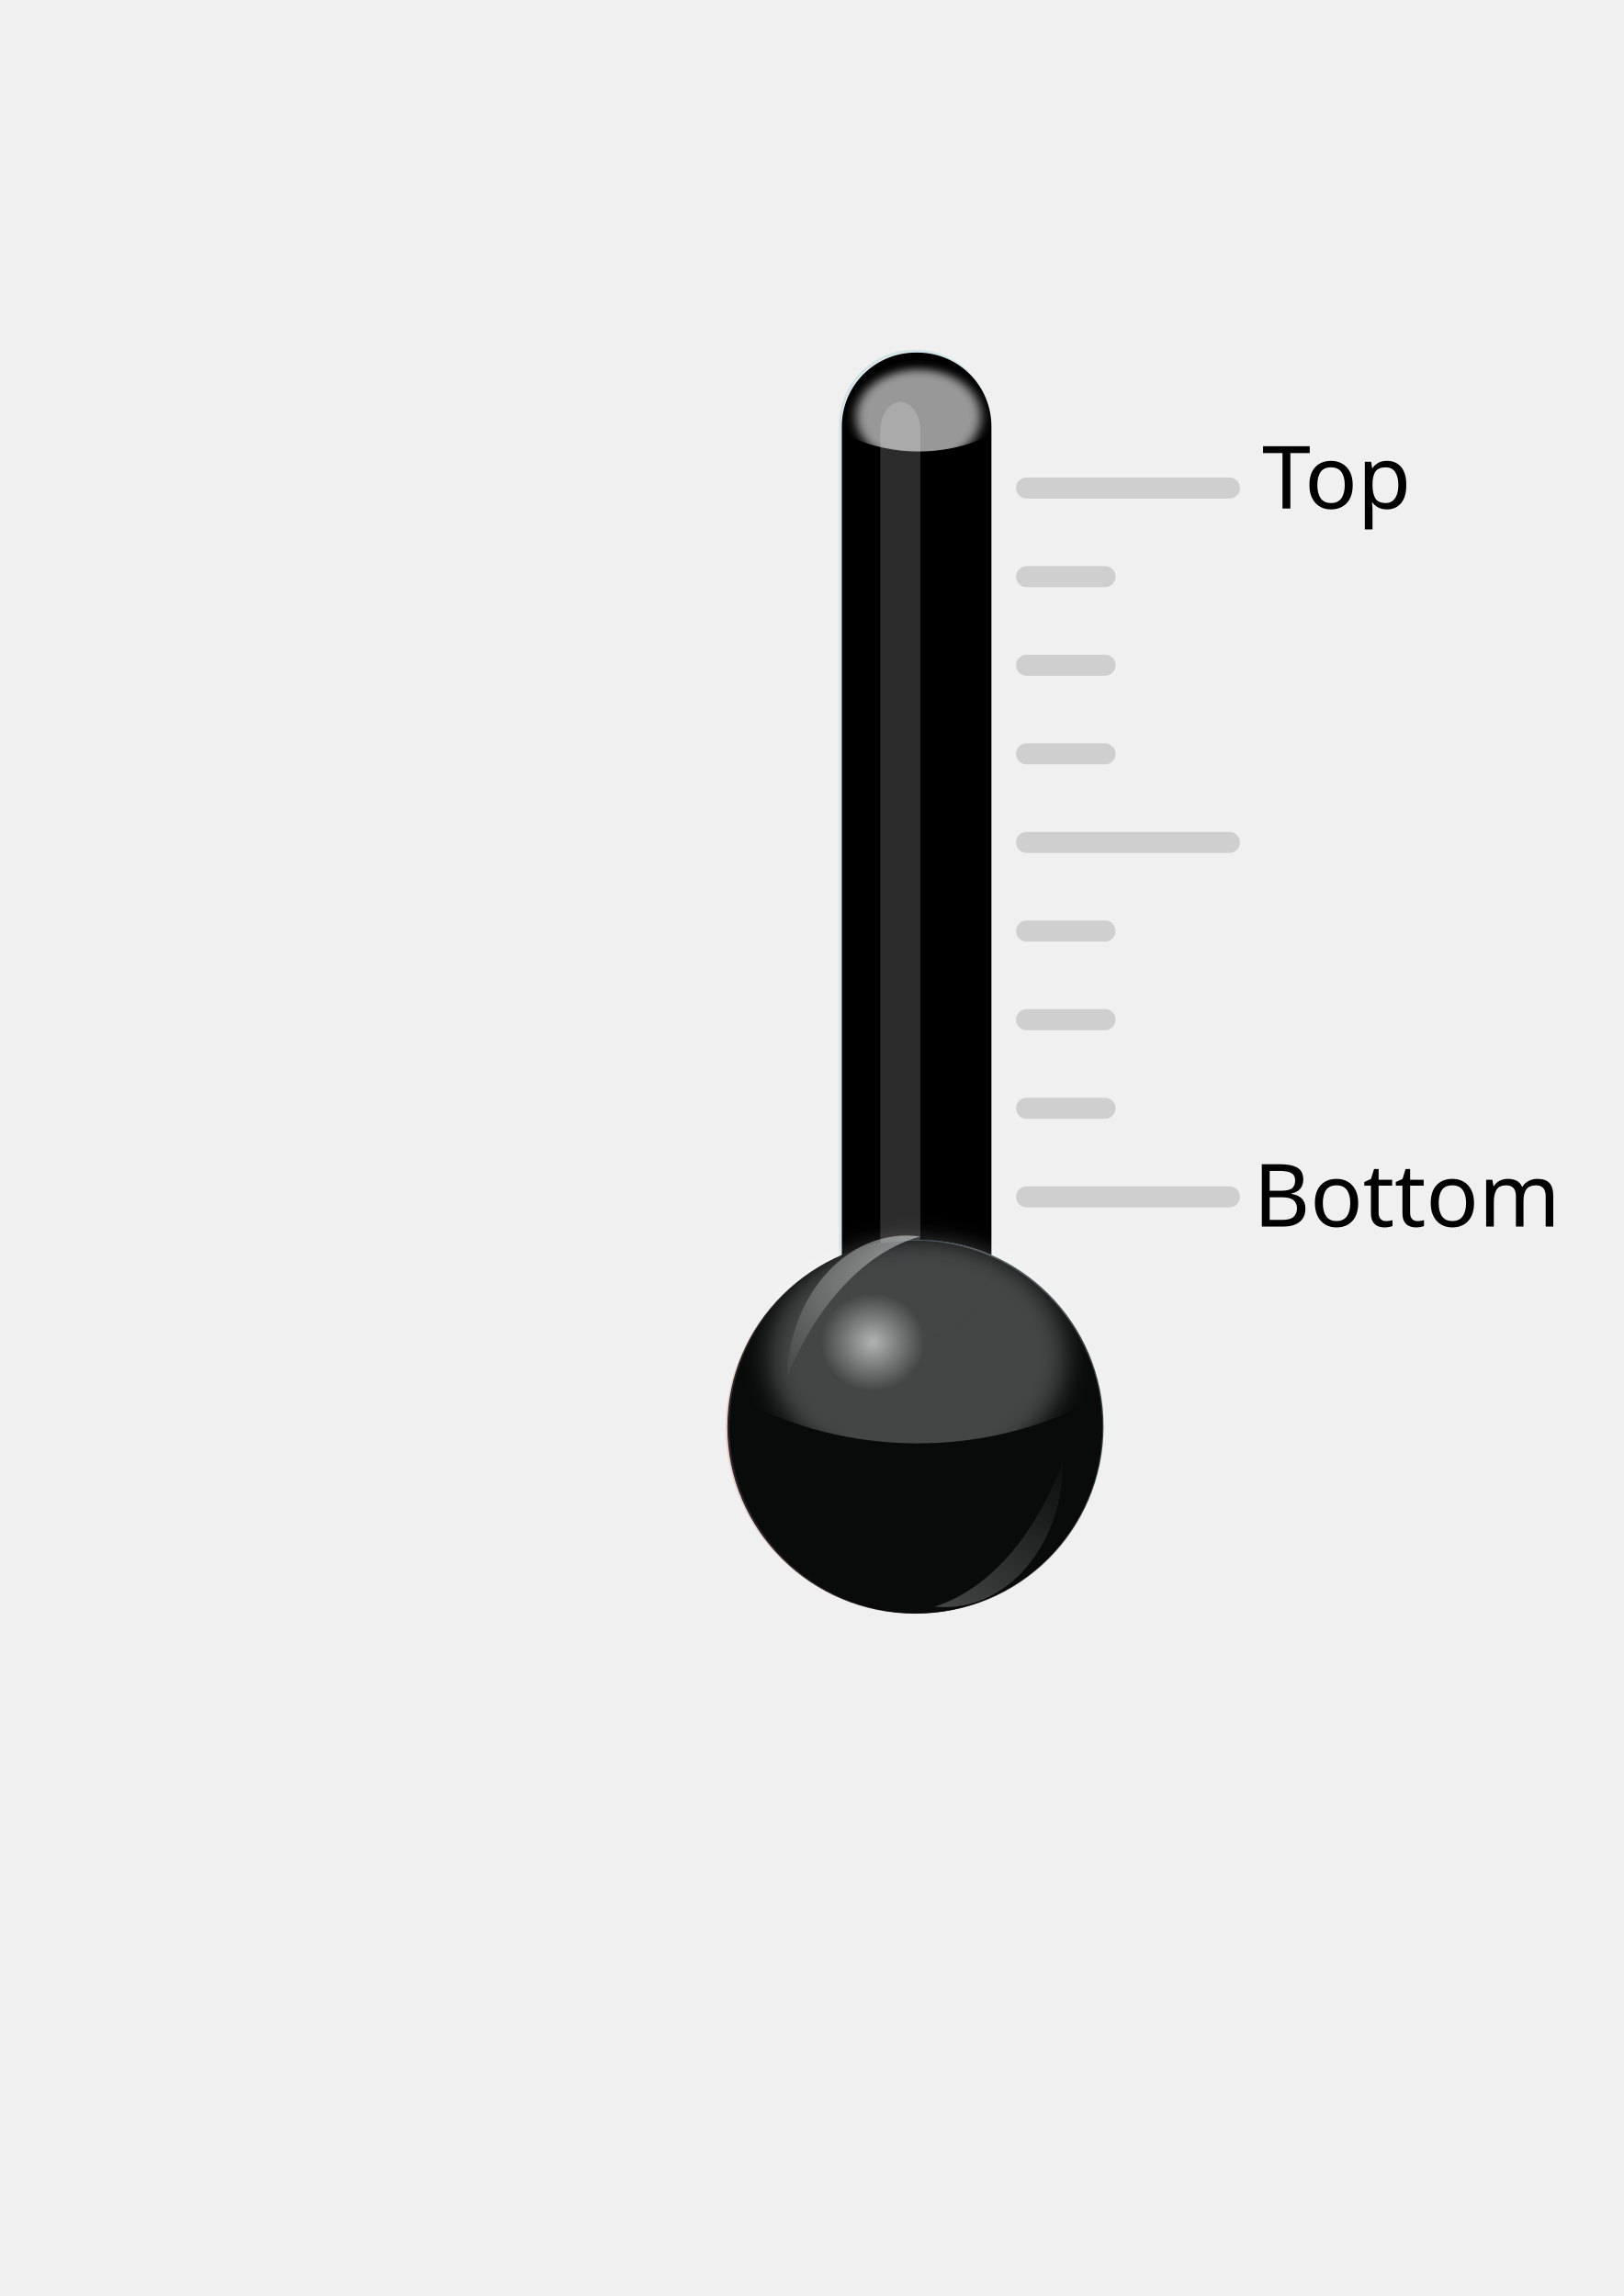
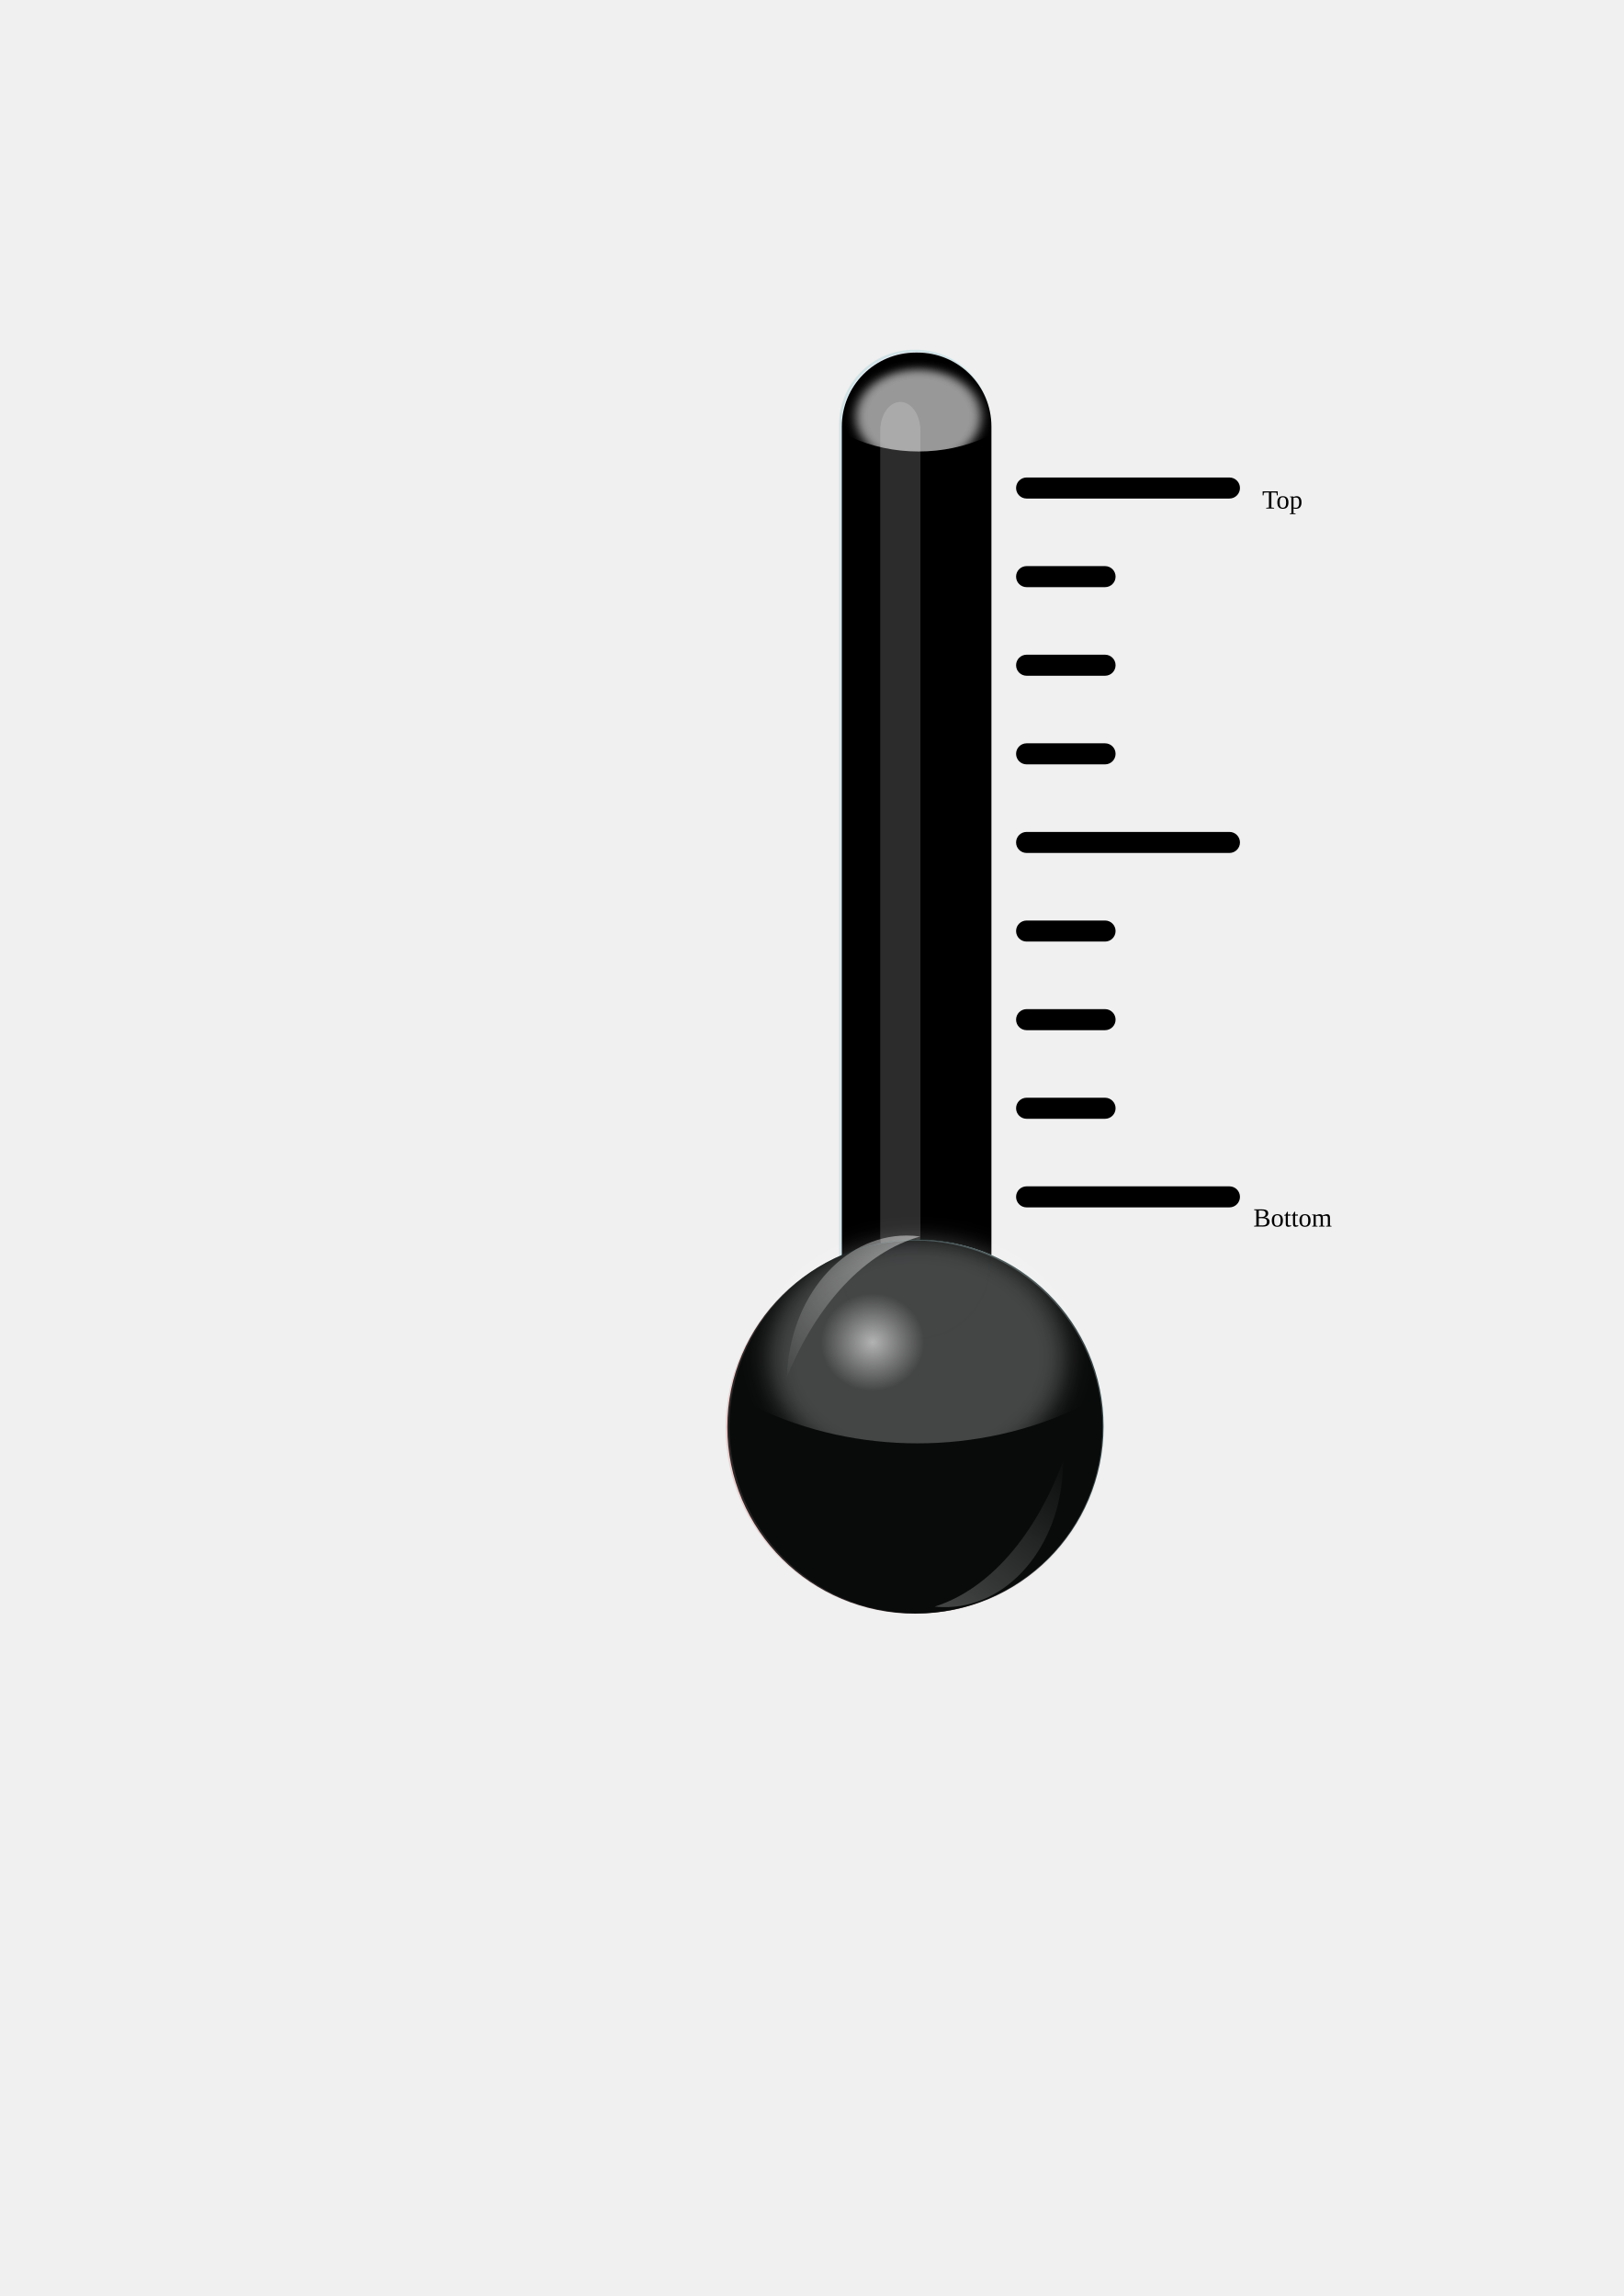
<svg xmlns="http://www.w3.org/2000/svg" xmlns:xlink="http://www.w3.org/1999/xlink" width="744.094" height="1052.362" id="svg2" version="1.1" enable-background="new">
  <defs id="defs4">
    <linearGradient id="linearGradient4265">
      <stop style="stop-color:#ffffff;stop-opacity:1;" offset="0" id="stop4267" />
      <stop style="stop-color:#ffffff;stop-opacity:0;" offset="1" id="stop4269" />
    </linearGradient>
    <linearGradient id="linearGradient4249">
      <stop style="stop-color:#ffffff;stop-opacity:1;" offset="0" id="stop4251" />
      <stop style="stop-color:#ffffff;stop-opacity:0;" offset="1" id="stop4253" />
    </linearGradient>
    <linearGradient id="linearGradient3896">
      <stop style="stop-color:#d80000;stop-opacity:1;" offset="0" id="stop3898" />
      <stop style="stop-color:#d80000;stop-opacity:0;" offset="1" id="stop3900" />
    </linearGradient>
    <linearGradient id="linearGradient3852">
      <stop style="stop-color:#ffffff;stop-opacity:1;" offset="0" id="stop3854" />
      <stop style="stop-color:#ffffff;stop-opacity:0;" offset="1" id="stop3856" />
    </linearGradient>
    <linearGradient id="linearGradient3792">
      <stop style="stop-color:#ffffff;stop-opacity:1;" offset="0" id="stop3794" />
      <stop style="stop-color:#ffffff;stop-opacity:0;" offset="1" id="stop3796" />
    </linearGradient>
    <linearGradient xlink:href="#linearGradient3852" id="linearGradient3858" x1="385.779" y1="388.012" x2="454.35" y2="388.012" gradientUnits="userSpaceOnUse" />
    <radialGradient xlink:href="#linearGradient3792" id="radialGradient3860" gradientUnits="userSpaceOnUse" gradientTransform="matrix(1,0,0,0.9870131,0,8.62178)" cx="413.04" cy="663.881" fx="413.04" fy="663.881" r="85.957" />
    <radialGradient xlink:href="#linearGradient3792-9" id="radialGradient3860-4" gradientUnits="userSpaceOnUse" gradientTransform="matrix(1,0,0,0.9870131,0,8.62178)" cx="413.04" cy="663.881" fx="413.04" fy="663.881" r="85.957" />
    <linearGradient id="linearGradient3792-9">
      <stop style="stop-color:#ffffff;stop-opacity:1;" offset="0" id="stop3794-9" />
      <stop style="stop-color:#ffffff;stop-opacity:0;" offset="1" id="stop3796-5" />
    </linearGradient>
    <radialGradient r="85.957" fy="663.881" fx="413.04" cy="663.881" cx="413.04" gradientTransform="matrix(1,0,0,0.9870131,0,8.62178)" gradientUnits="userSpaceOnUse" id="radialGradient3877" xlink:href="#linearGradient3792-9" />
    <linearGradient xlink:href="#linearGradient3896" id="linearGradient3906" x1="325.985" y1="663.881" x2="500.096" y2="663.881" gradientUnits="userSpaceOnUse" />
    <filter id="filter4005" color-interpolation-filters="sRGB">
      <feColorMatrix id="feColorMatrix4007" values="1 0 0 0 0 0 1 0 0 0 0 0 1 0 0 0 0 0 1 0 " result="result7" />
      <feGaussianBlur id="feGaussianBlur4009" result="result6" stdDeviation="5" />
      <feComposite id="feComposite4011" in2="result7" operator="atop" in="result6" result="result91" />
      <feComposite id="feComposite4013" in2="result91" operator="in" result="fbSourceGraphic" />
      <feColorMatrix result="fbSourceGraphicAlpha" in="fbSourceGraphic" values="0 0 0 -1 0 0 0 0 -1 0 0 0 0 -1 0 0 0 0 1 0" id="feColorMatrix4015" />
      <feGaussianBlur id="feGaussianBlur4017" stdDeviation="5" result="result1" in="fbSourceGraphic" />
      <feComposite id="feComposite4019" in2="result1" operator="arithmetic" k2="2" in="result1" />
    </filter>
    <mask maskUnits="userSpaceOnUse" id="mask4032">
      <path style="fill:#ff0000;fill-opacity:1;stroke:none" id="path4034" d="m 280.159,343.388 a 51.458,51.458 0 1 1 -102.916,0 51.458,51.458 0 1 1 102.916,0 z" />
    </mask>
    <linearGradient xlink:href="#linearGradient3852-3" id="linearGradient3858-8" x1="385.779" y1="388.012" x2="454.35" y2="388.012" gradientUnits="userSpaceOnUse" />
    <linearGradient id="linearGradient3852-3">
      <stop style="stop-color:#ffffff;stop-opacity:1;" offset="0" id="stop3854-5" />
      <stop style="stop-color:#ffffff;stop-opacity:0;" offset="1" id="stop3856-6" />
    </linearGradient>
    <clipPath clipPathUnits="userSpaceOnUse" id="clipPath4202">
      <path style="fill:#ffff00;fill-opacity:0.298;stroke:none" id="path4204" d="m 341.995,313.127 a 170.121,121.89 0 1 1 -340.241,0 170.121,121.89 0 1 1 340.241,0 z" transform="matrix(0.7757732,0,0,1,38.10037,78.04498)" />
    </clipPath>
    <filter id="filter4206" color-interpolation-filters="sRGB">
      <feGaussianBlur id="feGaussianBlur4208" stdDeviation="5" result="result1" />
      <feComposite id="feComposite4210" in2="result1" operator="arithmetic" k2="2" in="result1" />
    </filter>
    <clipPath clipPathUnits="userSpaceOnUse" id="clipPath4202-3">
      <path style="fill:#ffff00;fill-opacity:0.298;stroke:none" id="path4204-2" d="m 341.995,313.127 a 170.121,121.89 0 1 1 -340.241,0 170.121,121.89 0 1 1 340.241,0 z" transform="matrix(0.7757732,0,0,1,38.10037,78.04498)" />
    </clipPath>
    <filter id="filter4206-2" color-interpolation-filters="sRGB">
      <feGaussianBlur id="feGaussianBlur4208-6" stdDeviation="5" result="result1" />
      <feComposite k4="0" k3="0" k1="0" id="feComposite4210-8" in2="result1" operator="arithmetic" k2="2" in="result1" />
    </filter>
    <radialGradient xlink:href="#linearGradient4249" id="radialGradient4255" cx="403.379" cy="616.976" fx="403.379" fy="616.976" r="23.677" gradientTransform="matrix(1,0,0,0.9444444,0,34.27647)" gradientUnits="userSpaceOnUse" />
    <linearGradient xlink:href="#linearGradient4265" id="linearGradient4271" x1="423.74" y1="556.603" x2="362.975" y2="638.155" gradientUnits="userSpaceOnUse" spreadMethod="pad" gradientTransform="matrix(0.9207458,0,0,1,28.57923,0)" />
    <linearGradient xlink:href="#linearGradient4265-6" id="linearGradient4271-9" x1="423.74" y1="556.603" x2="362.975" y2="638.155" gradientUnits="userSpaceOnUse" spreadMethod="pad" gradientTransform="matrix(0.9207458,0,0,1,28.57923,0)" />
    <linearGradient id="linearGradient4265-6">
      <stop style="stop-color:#ffffff;stop-opacity:1;" offset="0" id="stop4267-1" />
      <stop style="stop-color:#ffffff;stop-opacity:0;" offset="1" id="stop4269-8" />
    </linearGradient>
    <linearGradient y2="638.155" x2="362.975" y1="556.603" x1="423.74" spreadMethod="pad" gradientTransform="matrix(-0.9201487,0.03315356,-0.03600728,-0.9993515,841.655,1288.602)" gradientUnits="userSpaceOnUse" id="linearGradient4288" xlink:href="#linearGradient4265-6" />
    <filter id="filter4369">
      <feBlend mode="multiply" in2="BackgroundImage" id="feBlend4371" />
    </filter>
  </defs>
  <g id="layer1" style="display:inline" />
  <g id="NeckLiquid" style="opacity:0.75;display:inline">
    <path data-style="fill:%%colour%%;fill-rule:evenodd;stroke:none;display:inline" data-d="m 393.28125,%%boxPosition%% c -4.19808,0 -7.5625,0.28522 -7.5625,0.64112 l 0,%%neckPosition%% c 10.74167,-0.41082 22.63806,-0.63847 35.1875,-0.63847 11.83467,0 23.12028,0.20453 33.375,0.57224 l 0,-%%neckPosition%% c 0,-0.3559 -3.36442,-0.64112 -7.5625,-0.64112 l -53.4375,0 z" id="rect2987" />
  </g>
  <g id="LiquidTop" style="display:inline">
    <path data-style="fill:%%darkColour%%;fill-opacity:1;stroke:none" data-transform="matrix(1.1419806,0,0,0.70069527,-56.601976,%%liquidY%%)" id="path4041" d="m447.873,286.689 a 30.494,14.77 0 1 1 -60.987,0 30.494,14.77 0 1 1 60.987,0 z" />
  </g>
  <g id="layer9" style="display:inline;filter:url(#filter4369)">
    <rect ry="33.943" style="opacity:0.468;fill:#00b7f4;fill-opacity:0.219;fill-rule:evenodd;stroke:#00cad8;stroke-width:1;stroke-miterlimit:4;stroke-opacity:0.548;stroke-dasharray:none;display:inline" id="rect2987-7-5" width="68.571" height="452.857" x="384.982" y="160.79" />
  </g>
  <g id="layer6" style="display:inline">
    <path data-style="opacity:0.35864982;fill:url(#linearGradient3858);fill-opacity:1;fill-rule:evenodd;stroke:%%veryDarkColour%%;stroke-width:6;stroke-miterlimit:4;stroke-opacity:0.54807691;stroke-dasharray:none;display:inline" d="m 419.719,161.594 c -18.804,0 -33.938,15.133 -33.938,33.938 l 0,380.062 c 10.621,-4.715 22.381,-7.344 34.75,-7.344 12.005,0 23.44,2.481 33.812,6.938 l 0,-379.656 c 0,-18.804 -15.133,-33.938 -33.938,-33.938 l -0.688,0 z" id="NeckGlass" />
  </g>
  <g id="layer7" style="opacity:0.585;display:inline">
    <rect style="fill:#ffffff;fill-opacity:0.298;stroke:none" id="rect4187" width="18.415" height="395.486" x="403.379" y="184.221" ry="13.213" />
  </g>
  <g id="BowlLiquid" style="opacity:0.75;display:inline">
    <path data-style="fill:%%colour%%;fill-rule:evenodd;stroke:none" id="path2985" d="m 505.714,653.791 a 85.714,85.714 0 1 1 -171.429,0 85.714,85.714 0 1 1 171.429,0 z" />
  </g>
  <g id="layer10" style="opacity:0.681;display:inline">
    <path transform="translate(0.03984343,-0.0380411)" style="fill:#00ffff;fill-opacity:0.082;fill-rule:evenodd;stroke:none" id="path2985-2" d="m 505.714,653.791 a 85.714,85.714 0 1 1 -171.429,0 85.714,85.714 0 1 1 171.429,0 z" />
  </g>
  <g id="layer3" style="opacity:0.837;display:inline">
    <path style="opacity:0.173;fill:url(#radialGradient3877);fill-opacity:1;stroke:url(#linearGradient3906);stroke-width:2.197;stroke-miterlimit:4;stroke-opacity:1;stroke-dasharray:none" id="path3022-1" d="m 498.997,663.881 a 85.957,84.841 0 1 1 -171.914,0 85.957,84.841 0 1 1 171.914,0 z" transform="matrix(0.9999348,0,0,0.9919918,6.569401,-4.085483)" />
    <path data-style="opacity:0.42194094;fill:url(#radialGradient3860);fill-opacity:1;stroke:%%colour%%;stroke-width:6;stroke-miterlimit:4;stroke-dasharray:none;display:inline" id="BowlGlass" d="m 498.997,663.881 a 85.957,84.841 0 1 1 -171.914,0 85.957,84.841 0 1 1 171.914,0 z" transform="matrix(0.9998664,0,0,1.007807,6.287843,-14.9729)" />
  </g>
  <g id="layer2" style="display:inline">
    <path style="opacity:0.181;fill:#ffffff;stroke:none;display:none" id="path3910" d="m 421.192,614.971 a 38.117,44.787 0 1 1 -76.234,0 38.117,44.787 0 1 1 76.234,0 z" transform="translate(31.44643,-4.76461)" />
    <rect style="opacity:0.181;fill:#ffffff;stroke:none;display:none" id="rect3908" width="20.964" height="386.886" x="402.133" y="198.544" ry="10.482" />
    <path style="opacity:0.506;fill:url(#linearGradient4271);fill-opacity:1;stroke:none" d="m 415.475,566.304 c -29.578,0 -53.697,28.769 -54.873,64.781 13.843,-33.365 35.717,-57.243 61.126,-64.344 -2.053,-0.286 -4.138,-0.438 -6.252,-0.438 z" id="path4178" />
  </g>
  <g id="layer14" style="opacity:0.511;display:inline">
    <path style="opacity:0.506;fill:url(#linearGradient4288);fill-opacity:1;stroke:none;display:inline" d="m 434.619,736.597 c 29.559,-1.065 52.626,-30.683 52.505,-66.715 -12.633,33.842 -33.633,58.492 -58.769,66.503 2.061,0.212 4.151,0.288 6.264,0.212 z" id="path4178-0" />
  </g>
  <g id="layer11" style="opacity:0.4;display:inline">
    <path style="fill:#ffffff;fill-opacity:0.298;stroke:none;filter:url(#filter4206)" id="path4194" d="m 232.381,473.602 a 60.945,53.492 0 1 1 -121.89,0 60.945,53.492 0 1 1 121.89,0 z" transform="matrix(1.115108,0,0,1,229.3088,148.1978)" clip-path="url(#clipPath4202)" />
  </g>
  <g id="layer12" style="display:inline">
    <path style="fill:#ffffff;fill-opacity:0.298;stroke:none;filter:url(#filter4206-2)" id="path4194-6" d="m 232.381,473.602 a 60.945,53.492 0 1 1 -121.89,0 60.945,53.492 0 1 1 121.89,0 z" transform="matrix(0.470676,0,0,0.4039094,340.226,-0.4149504)" clip-path="url(#clipPath4202-3)" />
  </g>
  <g id="layer13" style="display:inline">
    <path style="opacity:0.586;fill:url(#radialGradient4255);fill-opacity:1;stroke:none" id="path4247" d="m 427.055,616.976 a 23.677,22.361 0 1 1 -47.353,0 23.677,22.361 0 1 1 47.353,0 z" transform="translate(-3.50764,-1.75382)" />
  </g>
-   <g id="layer15" style="display:inline">
-     <rect style="opacity:0.468;fill:#000000;fill-opacity:0.298;stroke:none" id="rect4376" width="102.598" height="9.646" x="465.639" y="543.754" ry="4.823" />
-     <rect style="opacity:0.468;fill:#000000;fill-opacity:0.298;stroke:none" id="rect4376-3" width="102.598" height="9.646" x="465.639" y="381.307" ry="4.823" />
-     <rect style="opacity:0.468;fill:#000000;fill-opacity:0.298;stroke:none" id="rect4376-4" width="102.598" height="9.646" x="465.639" y="218.859" ry="4.823" />
-     <rect style="opacity:0.468;fill:#000000;fill-opacity:0.298;stroke:none" id="rect4376-40" width="45.599" height="9.646" x="465.639" y="503.143" ry="4.823" />
-     <rect style="opacity:0.468;fill:#000000;fill-opacity:0.298;stroke:none" id="rect4376-40-3" width="45.599" height="9.646" x="465.639" y="462.531" ry="4.823" />
-     <rect style="opacity:0.468;fill:#000000;fill-opacity:0.298;stroke:none" id="rect4376-40-9" width="45.599" height="9.646" x="465.639" y="421.919" ry="4.823" />
-     <rect style="opacity:0.468;fill:#000000;fill-opacity:0.298;stroke:none" id="rect4376-40-2" width="45.599" height="9.646" x="465.639" y="340.695" ry="4.823" />
-     <rect style="opacity:0.468;fill:#000000;fill-opacity:0.298;stroke:none" id="rect4376-40-5" width="45.599" height="9.646" x="465.639" y="300.083" ry="4.823" />
-     <rect style="opacity:0.468;fill:#000000;fill-opacity:0.298;stroke:none" id="rect4376-40-7" width="45.599" height="9.646" x="465.639" y="259.471" ry="4.823" />
+   <g id="Ticks" style="display:inline">
+     <rect data-style="opacity:0.46835447;fill:%%tickColour%%;fill-opacity:0.29807691;stroke:none" id="rect4376" width="102.598" height="9.646" x="465.639" y="543.754" ry="4.823" />
+     <rect data-style="opacity:0.46835447;fill:%%tickColour%%;fill-opacity:0.29807691;stroke:none" id="rect4376-3" width="102.598" height="9.646" x="465.639" y="381.307" ry="4.823" />
+     <rect data-style="opacity:0.46835447;fill:%%tickColour%%;fill-opacity:0.29807691;stroke:none" id="rect4376-4" width="102.598" height="9.646" x="465.639" y="218.859" ry="4.823" />
+     <rect data-style="opacity:0.46835447;fill:%%tickColour%%;fill-opacity:0.29807691;stroke:none" id="rect4376-40" width="45.599" height="9.646" x="465.639" y="503.143" ry="4.823" />
+     <rect data-style="opacity:0.46835447;fill:%%tickColour%%;fill-opacity:0.29807691;stroke:none" id="rect4376-40-3" width="45.599" height="9.646" x="465.639" y="462.531" ry="4.823" />
+     <rect data-style="opacity:0.46835447;fill:%%tickColour%%;fill-opacity:0.29807691;stroke:none" id="rect4376-40-9" width="45.599" height="9.646" x="465.639" y="421.919" ry="4.823" />
+     <rect data-style="opacity:0.46835447;fill:%%tickColour%%;fill-opacity:0.29807691;stroke:none" id="rect4376-40-2" width="45.599" height="9.646" x="465.639" y="340.695" ry="4.823" />
+     <rect data-style="opacity:0.46835447;fill:%%tickColour%%;fill-opacity:0.29807691;stroke:none" id="rect4376-40-5" width="45.599" height="9.646" x="465.639" y="300.083" ry="4.823" />
+     <rect data-style="opacity:0.46835447;fill:%%tickColour%%;fill-opacity:0.29807691;stroke:none" id="rect4376-40-7" width="45.599" height="9.646" x="465.639" y="259.471" ry="4.823" />
  </g>
  <g id="layer16" style="display:inline">
-     <text xml:space="preserve" style="font-size:40px;font-style:normal;font-weight:normal;line-height:125%;letter-spacing:0px;word-spacing:0px;fill:#000000;fill-opacity:1;stroke:none;font-family:Sans" x="574.376" y="562.17" id="BottomText">
+     <text xml:space="preserve" data-style="font-size:40px;font-style:normal;font-weight:normal;line-height:125%;letter-spacing:0px;word-spacing:0px;fill:%%textColour%%;fill-opacity:1;stroke:none;font-family:Sans" x="574.376" y="562.17" id="BottomText">
      <tspan id="tspan4406" x="574.376" y="562.17">Bottom</tspan>
    </text>
-     <text xml:space="preserve" style="font-size:40px;font-style:normal;font-weight:normal;line-height:125%;letter-spacing:0px;word-spacing:0px;fill:#000000;fill-opacity:1;stroke:none;font-family:Sans" x="578.419" y="233.082" id="TopText">
+     <text xml:space="preserve" data-style="font-size:40px;font-style:normal;font-weight:normal;line-height:125%;letter-spacing:0px;word-spacing:0px;fill:%%textColour%%;fill-opacity:1;stroke:none;font-family:Sans" x="578.419" y="233.082" id="TopText">
      <tspan id="tspan4410" x="578.419" y="233.082">Top</tspan>
    </text>
  </g>
</svg>
